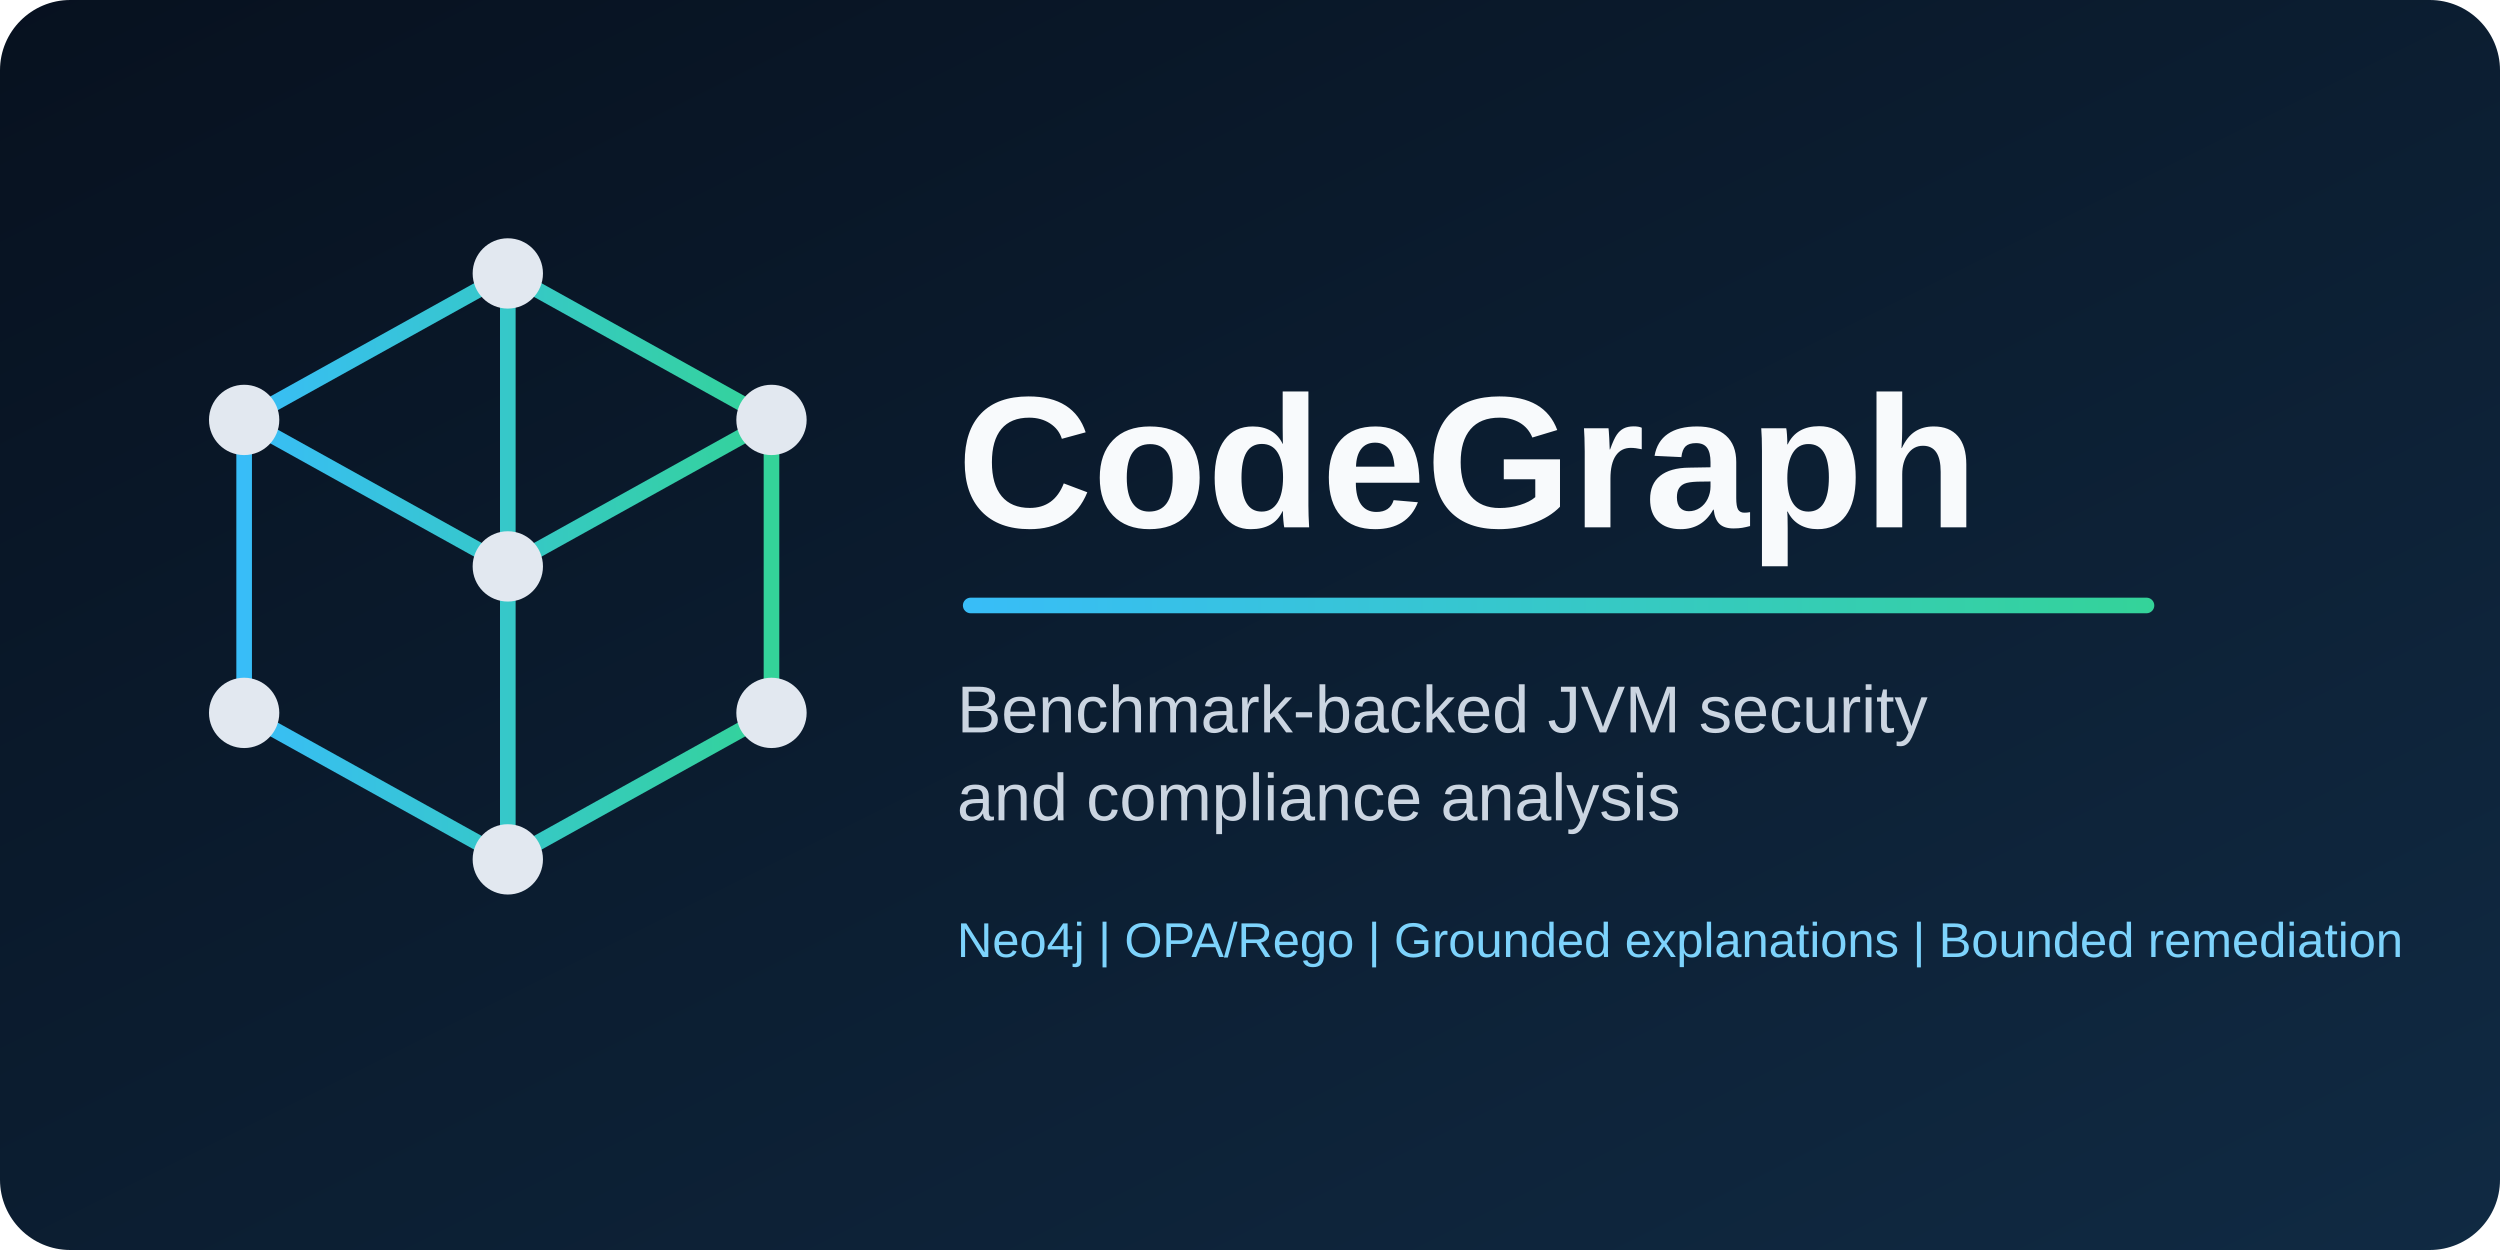
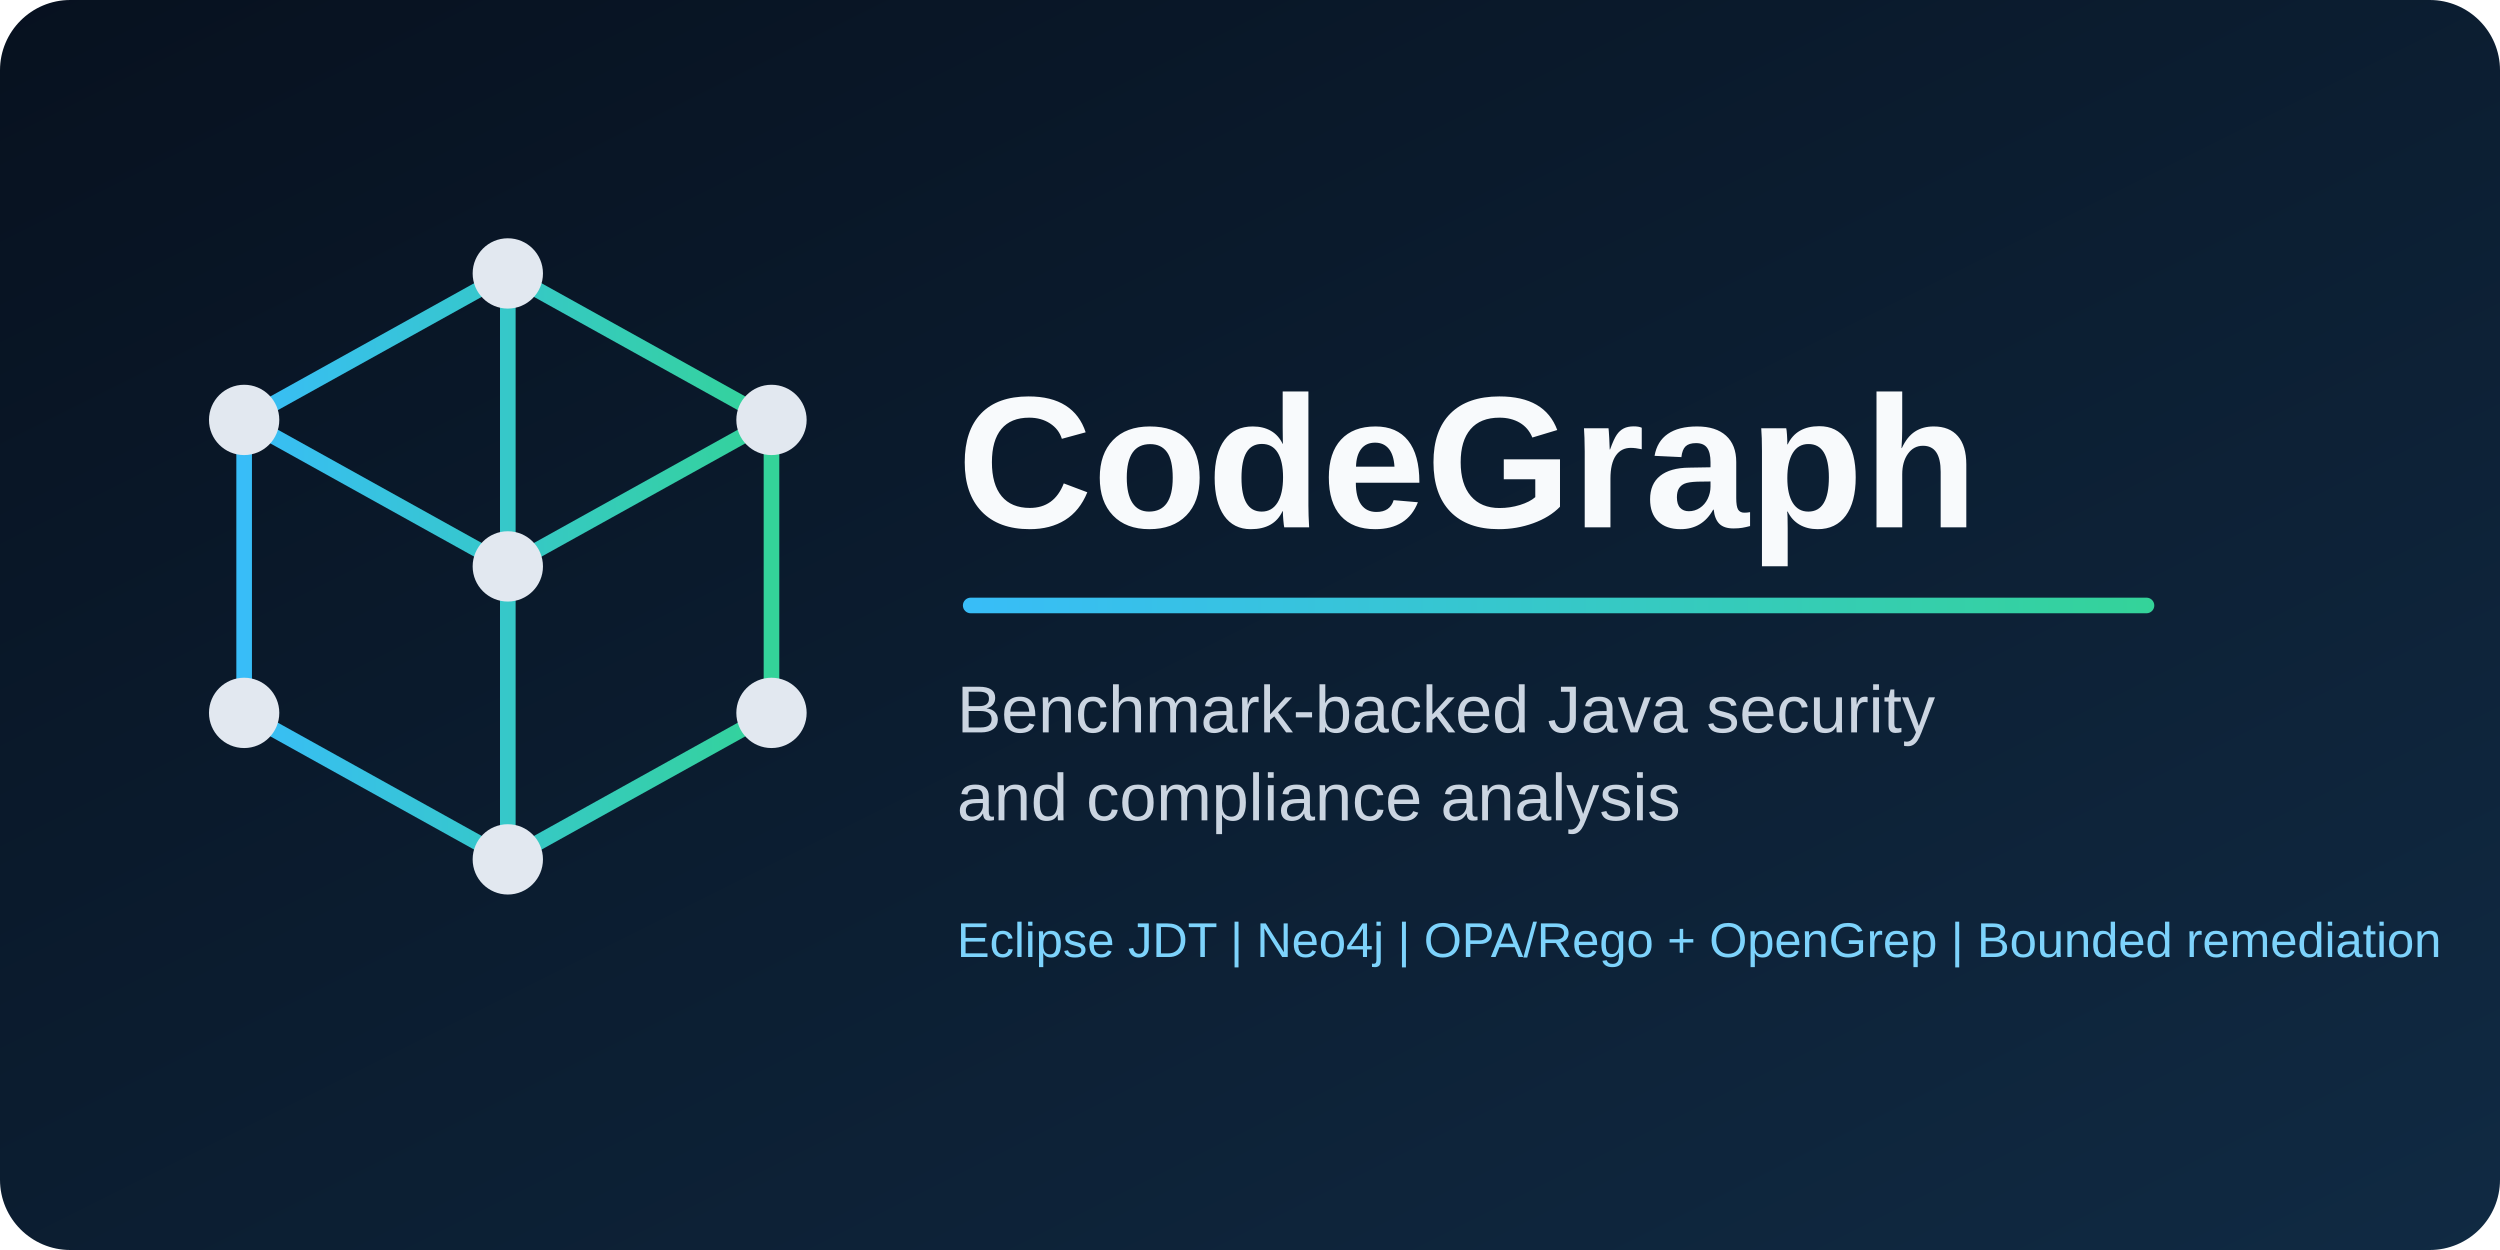
<svg xmlns="http://www.w3.org/2000/svg" width="1280" height="640" viewBox="0 0 1280 640" role="img" aria-labelledby="title description">
  <defs>
    <linearGradient id="background" x1="0" y1="0" x2="1" y2="1">
      <stop offset="0%" stop-color="#07111f" />
      <stop offset="100%" stop-color="#102a43" />
    </linearGradient>
    <linearGradient id="accent" x1="0" y1="0" x2="1" y2="0">
      <stop offset="0%" stop-color="#38bdf8" />
      <stop offset="100%" stop-color="#34d399" />
    </linearGradient>
  </defs>
  <rect width="1280" height="640" rx="36" fill="url(#background)" />
  <g fill="none" stroke="url(#accent)" stroke-width="8">
    <path d="M125 215 L260 140 L395 215 L395 365 L260 440 L125 365 Z" />
    <path d="M260 140 L260 290 M125 215 L260 290 L395 215 M260 290 L260 440" />
  </g>
  <g fill="#e2e8f0">
    <circle cx="260" cy="140" r="18" />
    <circle cx="125" cy="215" r="18" />
    <circle cx="395" cy="215" r="18" />
    <circle cx="260" cy="290" r="18" />
    <circle cx="125" cy="365" r="18" />
    <circle cx="395" cy="365" r="18" />
    <circle cx="260" cy="440" r="18" />
  </g>
  <text x="490" y="270" fill="#f8fafc" font-family="Arial, Helvetica, sans-serif" font-size="96" font-weight="700">CodeGraph</text>
  <rect x="493" y="306" width="610" height="8" rx="4" fill="url(#accent)" />
-   <text x="490" y="375" fill="#cbd5e1" font-family="Arial, Helvetica, sans-serif" font-size="34">Benchmark-backed JVM security</text>
+   <text x="490" y="375" fill="#cbd5e1" font-family="Arial, Helvetica, sans-serif" font-size="34">Benchmark-backed Java security</text>
  <text x="490" y="420" fill="#cbd5e1" font-family="Arial, Helvetica, sans-serif" font-size="34">and compliance analysis</text>
-   <text x="490" y="490" fill="#7dd3fc" font-family="Arial, Helvetica, sans-serif" font-size="25">Neo4j  |  OPA/Rego  |  Grounded explanations  |  Bounded remediation</text>
+   <text x="490" y="490" fill="#7dd3fc" font-family="Arial, Helvetica, sans-serif" font-size="25">Eclipse JDT  |  Neo4j  |  OPA/Rego + OpenGrep  |  Bounded remediation</text>
</svg>
